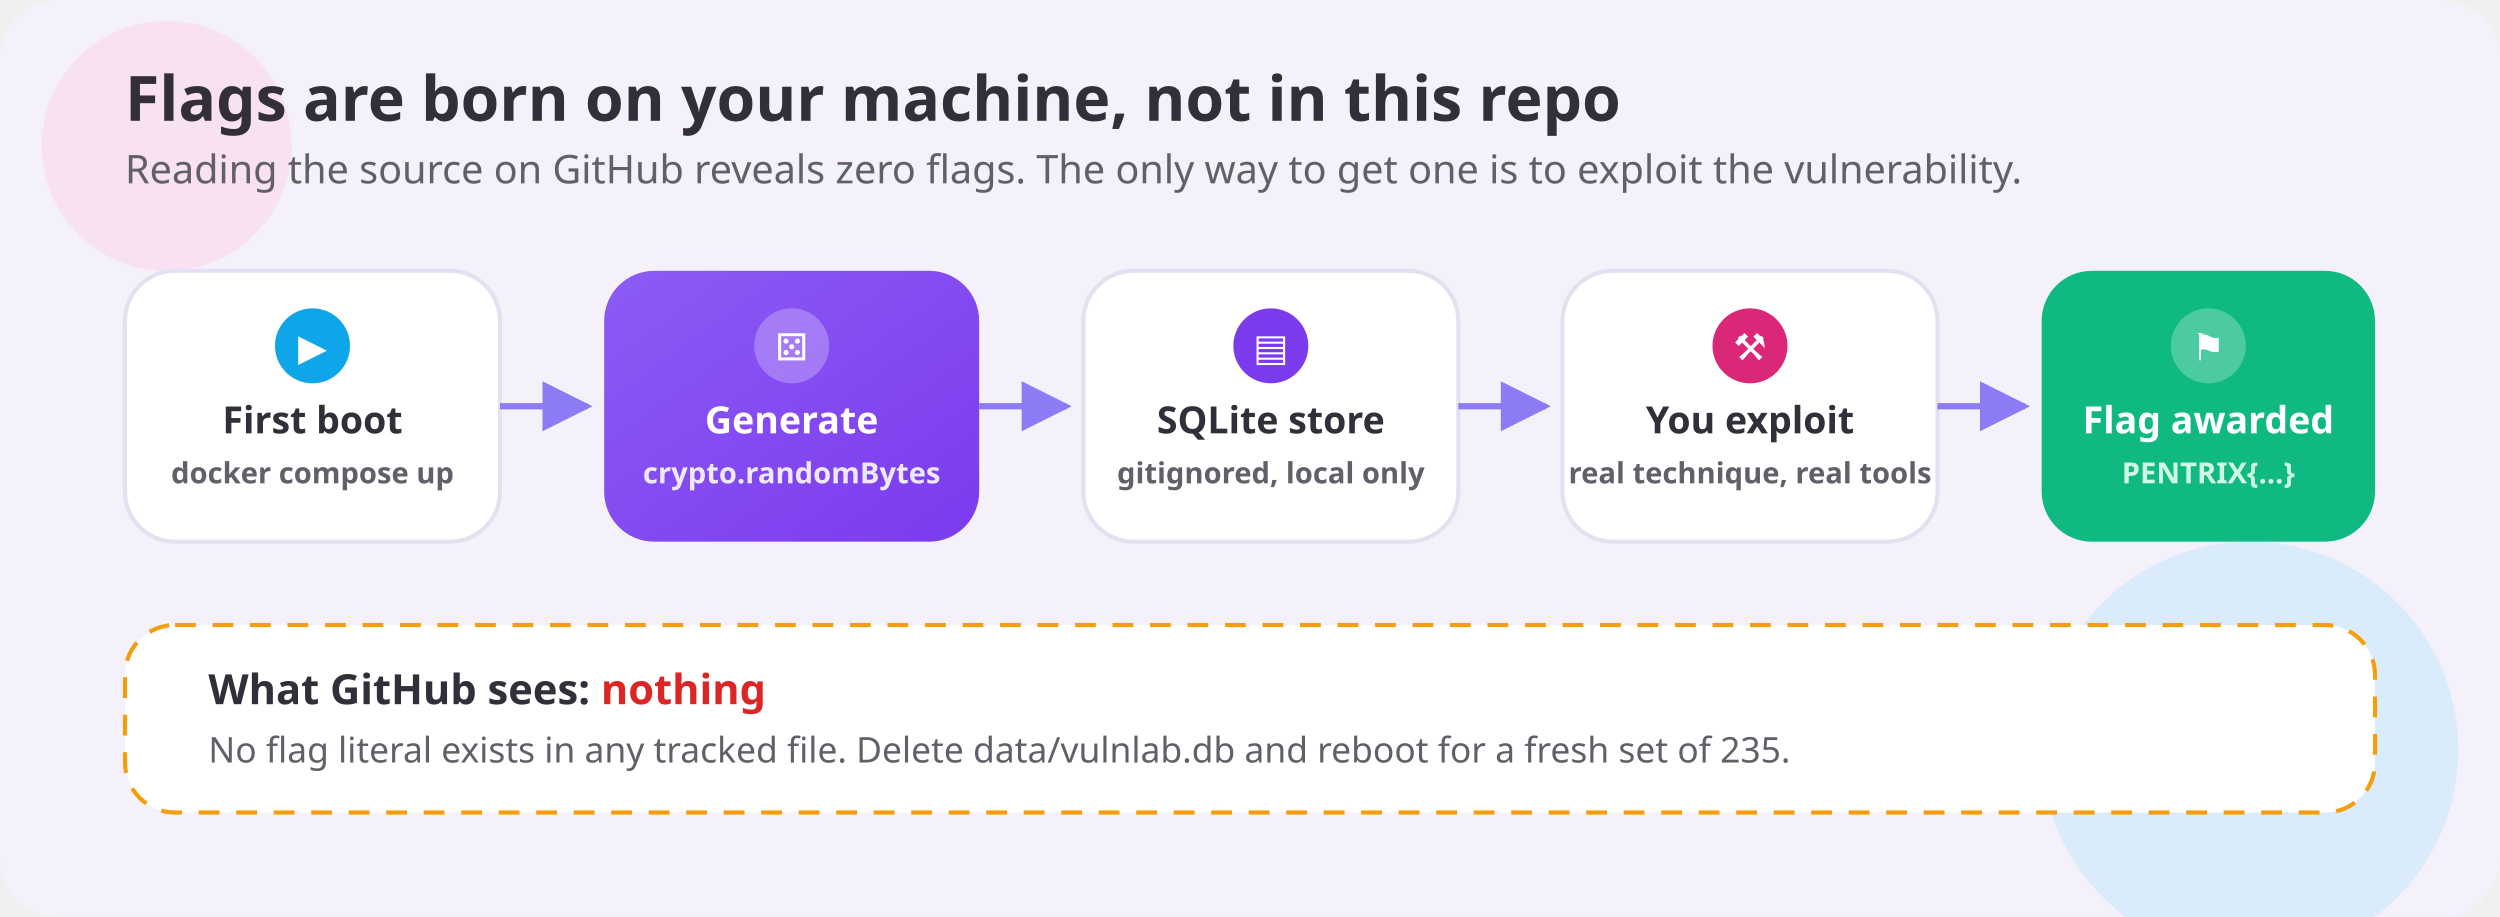
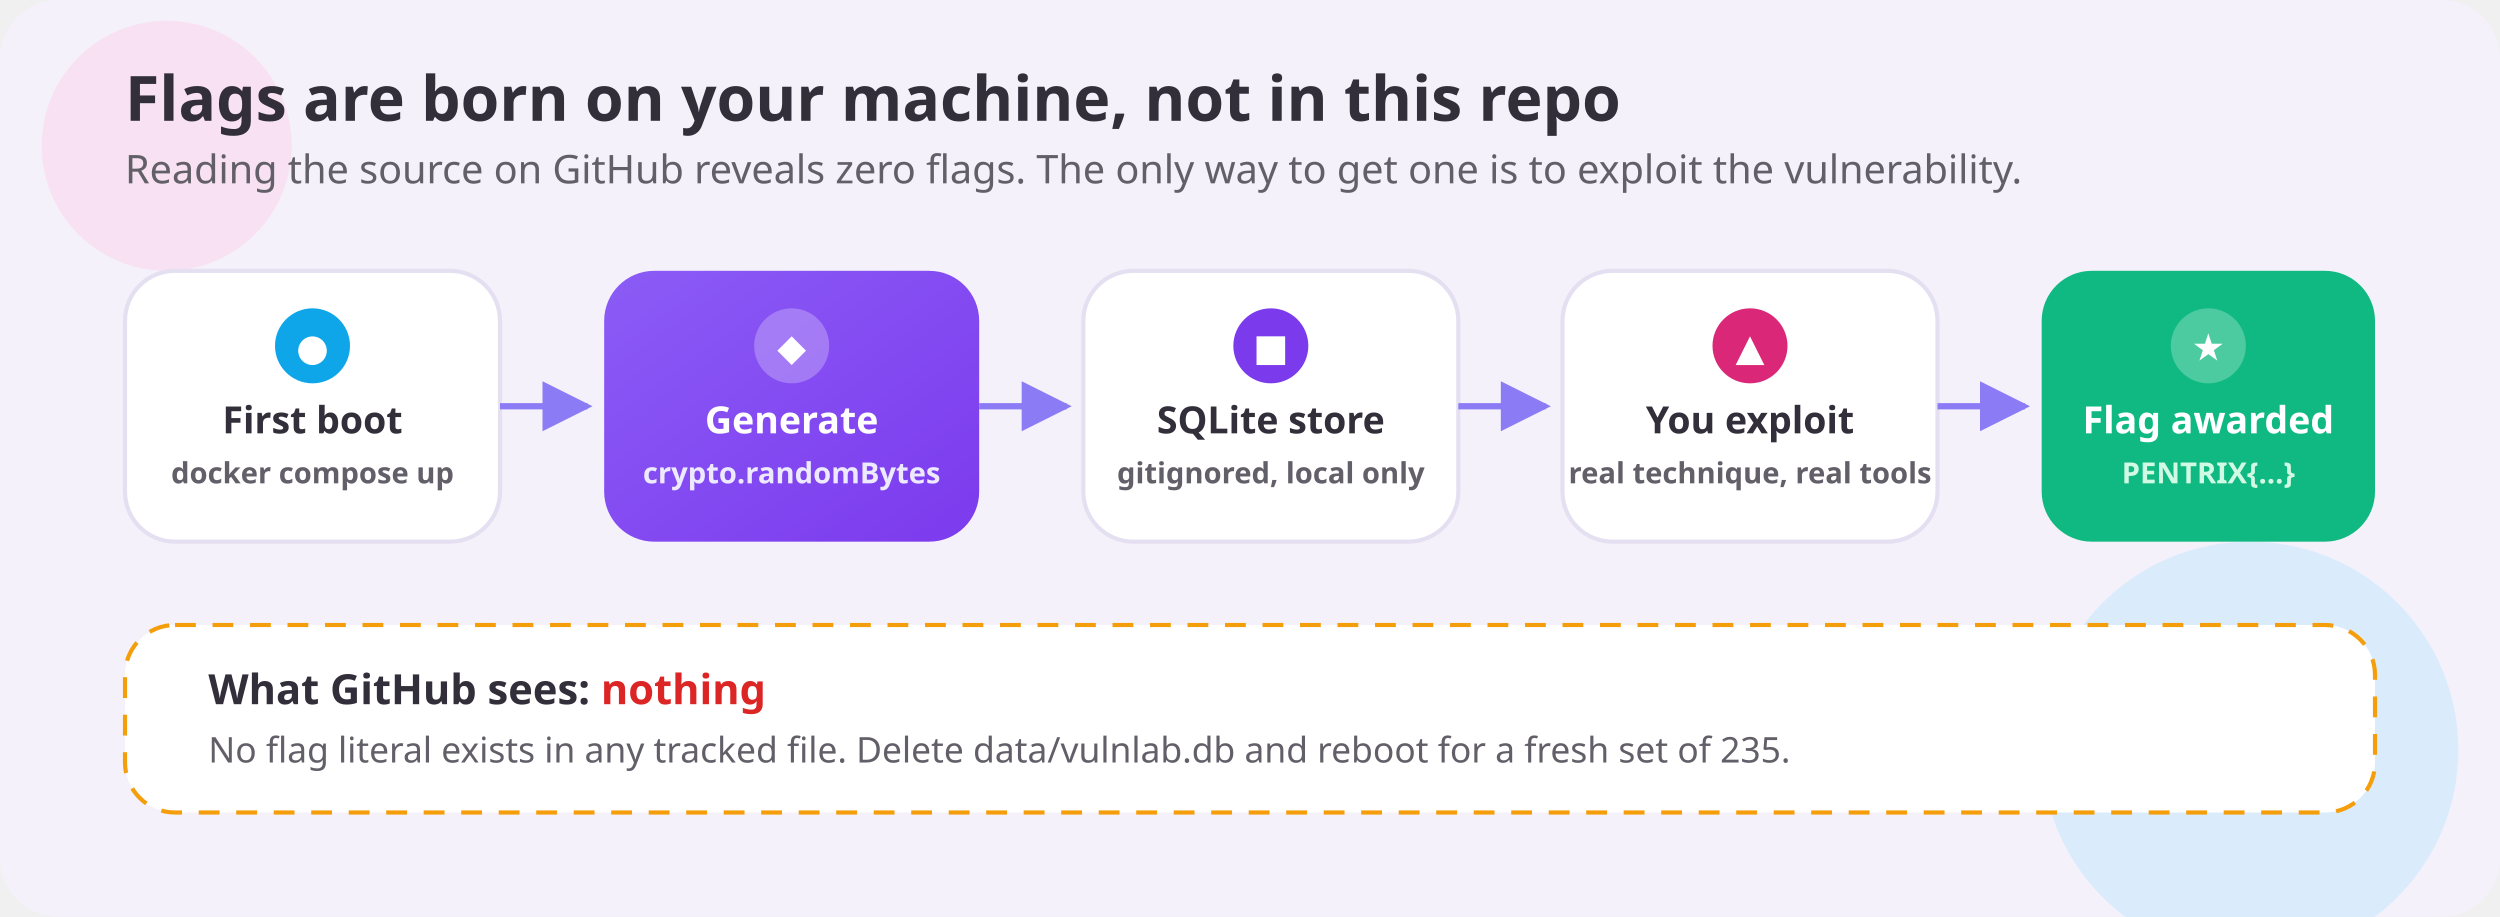
<svg xmlns="http://www.w3.org/2000/svg" width="1200" height="440" viewBox="0 0 1200 440" font-family="Nunito,'Segoe UI',system-ui,sans-serif">
  <defs>
    <marker id="arr2" viewBox="0 0 10 10" refX="9" refY="5" markerWidth="8" markerHeight="8" orient="auto-start-reverse">
      <path d="M0,0 L10,5 L0,10 z" fill="#8B7CF6" />
    </marker>
    <linearGradient id="genBtn" x1="0" y1="0" x2="1" y2="1">
      <stop offset="0" stop-color="#8B5CF6" />
      <stop offset="1" stop-color="#7C3AED" />
    </linearGradient>
  </defs>
  <rect width="1200" height="440" rx="28" fill="#F4F1FA" />
  <circle cx="1080" cy="360" r="100" fill="#BAE6FD" opacity="0.45" />
  <circle cx="80" cy="70" r="60" fill="#FBCFE8" opacity="0.45" />
  <text x="60" y="58" font-size="30" font-weight="800" fill="#332F3A">Flags are born on your machine, not in this repo</text>
  <text x="60" y="88" font-size="19" fill="#635F69">Reading the source on GitHub reveals zero flags. The only way to get one is to exploit the vulnerability.</text>
  <g font-size="18" font-weight="700" text-anchor="middle">
    <rect x="60" y="130" width="180" height="130" rx="24" fill="#ffffff" stroke="#E4E0F2" stroke-width="2" />
    <circle cx="150" cy="166" r="18" fill="#0EA5E9" />
-     <text x="150" y="173" font-size="18" font-weight="800" fill="#ffffff" text-anchor="middle">▶</text>
+     <text x="150" y="173" font-size="18" font-weight="800" fill="#ffffff" text-anchor="middle">●</text>
    <text x="150" y="208" fill="#332F3A">First boot</text>
    <text x="150" y="232" font-size="14" font-weight="600" fill="#635F69">docker compose up</text>
    <rect x="290" y="130" width="180" height="130" rx="24" fill="url(#genBtn)" />
    <circle cx="380" cy="166" r="18" fill="#ffffff" opacity="0.25" />
-     <text x="380" y="173" font-size="18" font-weight="800" fill="#ffffff" text-anchor="middle">⚄</text>
+     <text x="380" y="173" font-size="18" font-weight="800" fill="#ffffff" text-anchor="middle">◆</text>
    <text x="380" y="208" fill="#ffffff">Generate</text>
    <text x="380" y="232" font-size="14" font-weight="600" fill="#EDE9FE">crypto.randomBytes</text>
    <rect x="520" y="130" width="180" height="130" rx="24" fill="#ffffff" stroke="#E4E0F2" stroke-width="2" />
    <circle cx="610" cy="166" r="18" fill="#7C3AED" />
-     <text x="610" y="173" font-size="18" font-weight="800" fill="#ffffff" text-anchor="middle">▤</text>
+     <text x="610" y="173" font-size="18" font-weight="800" fill="#ffffff" text-anchor="middle">■</text>
    <text x="610" y="208" fill="#332F3A">SQLite store</text>
    <text x="610" y="232" font-size="14" font-weight="600" fill="#635F69">gitignored, local only</text>
    <rect x="750" y="130" width="180" height="130" rx="24" fill="#ffffff" stroke="#E4E0F2" stroke-width="2" />
    <circle cx="840" cy="166" r="18" fill="#DB2777" />
-     <text x="840" y="173" font-size="18" font-weight="800" fill="#ffffff" text-anchor="middle">⚒</text>
+     <text x="840" y="173" font-size="18" font-weight="800" fill="#ffffff" text-anchor="middle">▲</text>
    <text x="840" y="208" fill="#332F3A">You exploit</text>
    <text x="840" y="232" font-size="14" font-weight="600" fill="#635F69">real technique, real tools</text>
    <rect x="980" y="130" width="160" height="130" rx="24" fill="#10B981" />
    <circle cx="1060" cy="166" r="18" fill="#ffffff" opacity="0.25" />
-     <text x="1060" y="173" font-size="18" font-weight="800" fill="#ffffff" text-anchor="middle">⚑</text>
+     <text x="1060" y="173" font-size="18" font-weight="800" fill="#ffffff" text-anchor="middle">★</text>
    <text x="1060" y="208" fill="#ffffff">Flag awarded</text>
    <text x="1060" y="232" font-size="14" font-weight="600" fill="#D1FAE5">PENTRIX{…}</text>
  </g>
  <g stroke="#8B7CF6" stroke-width="3" fill="none" marker-end="url(#arr2)">
    <line x1="240" y1="195" x2="282" y2="195" />
    <line x1="470" y1="195" x2="512" y2="195" />
    <line x1="700" y1="195" x2="742" y2="195" />
    <line x1="930" y1="195" x2="972" y2="195" />
  </g>
  <g>
    <rect x="60" y="300" width="1080" height="90" rx="24" fill="#ffffff" stroke="#F59E0B" stroke-width="2" stroke-dasharray="10 8" />
    <text x="100" y="338" font-size="20" font-weight="800" fill="#332F3A">What GitHub sees: <tspan fill="#DC2626">nothing</tspan>
    </text>
    <text x="100" y="366" font-size="17" fill="#635F69">No flag literal exists in any tracked file. Delete data/vulnlab.db and reboot for a fresh set of 235.</text>
  </g>
</svg>
